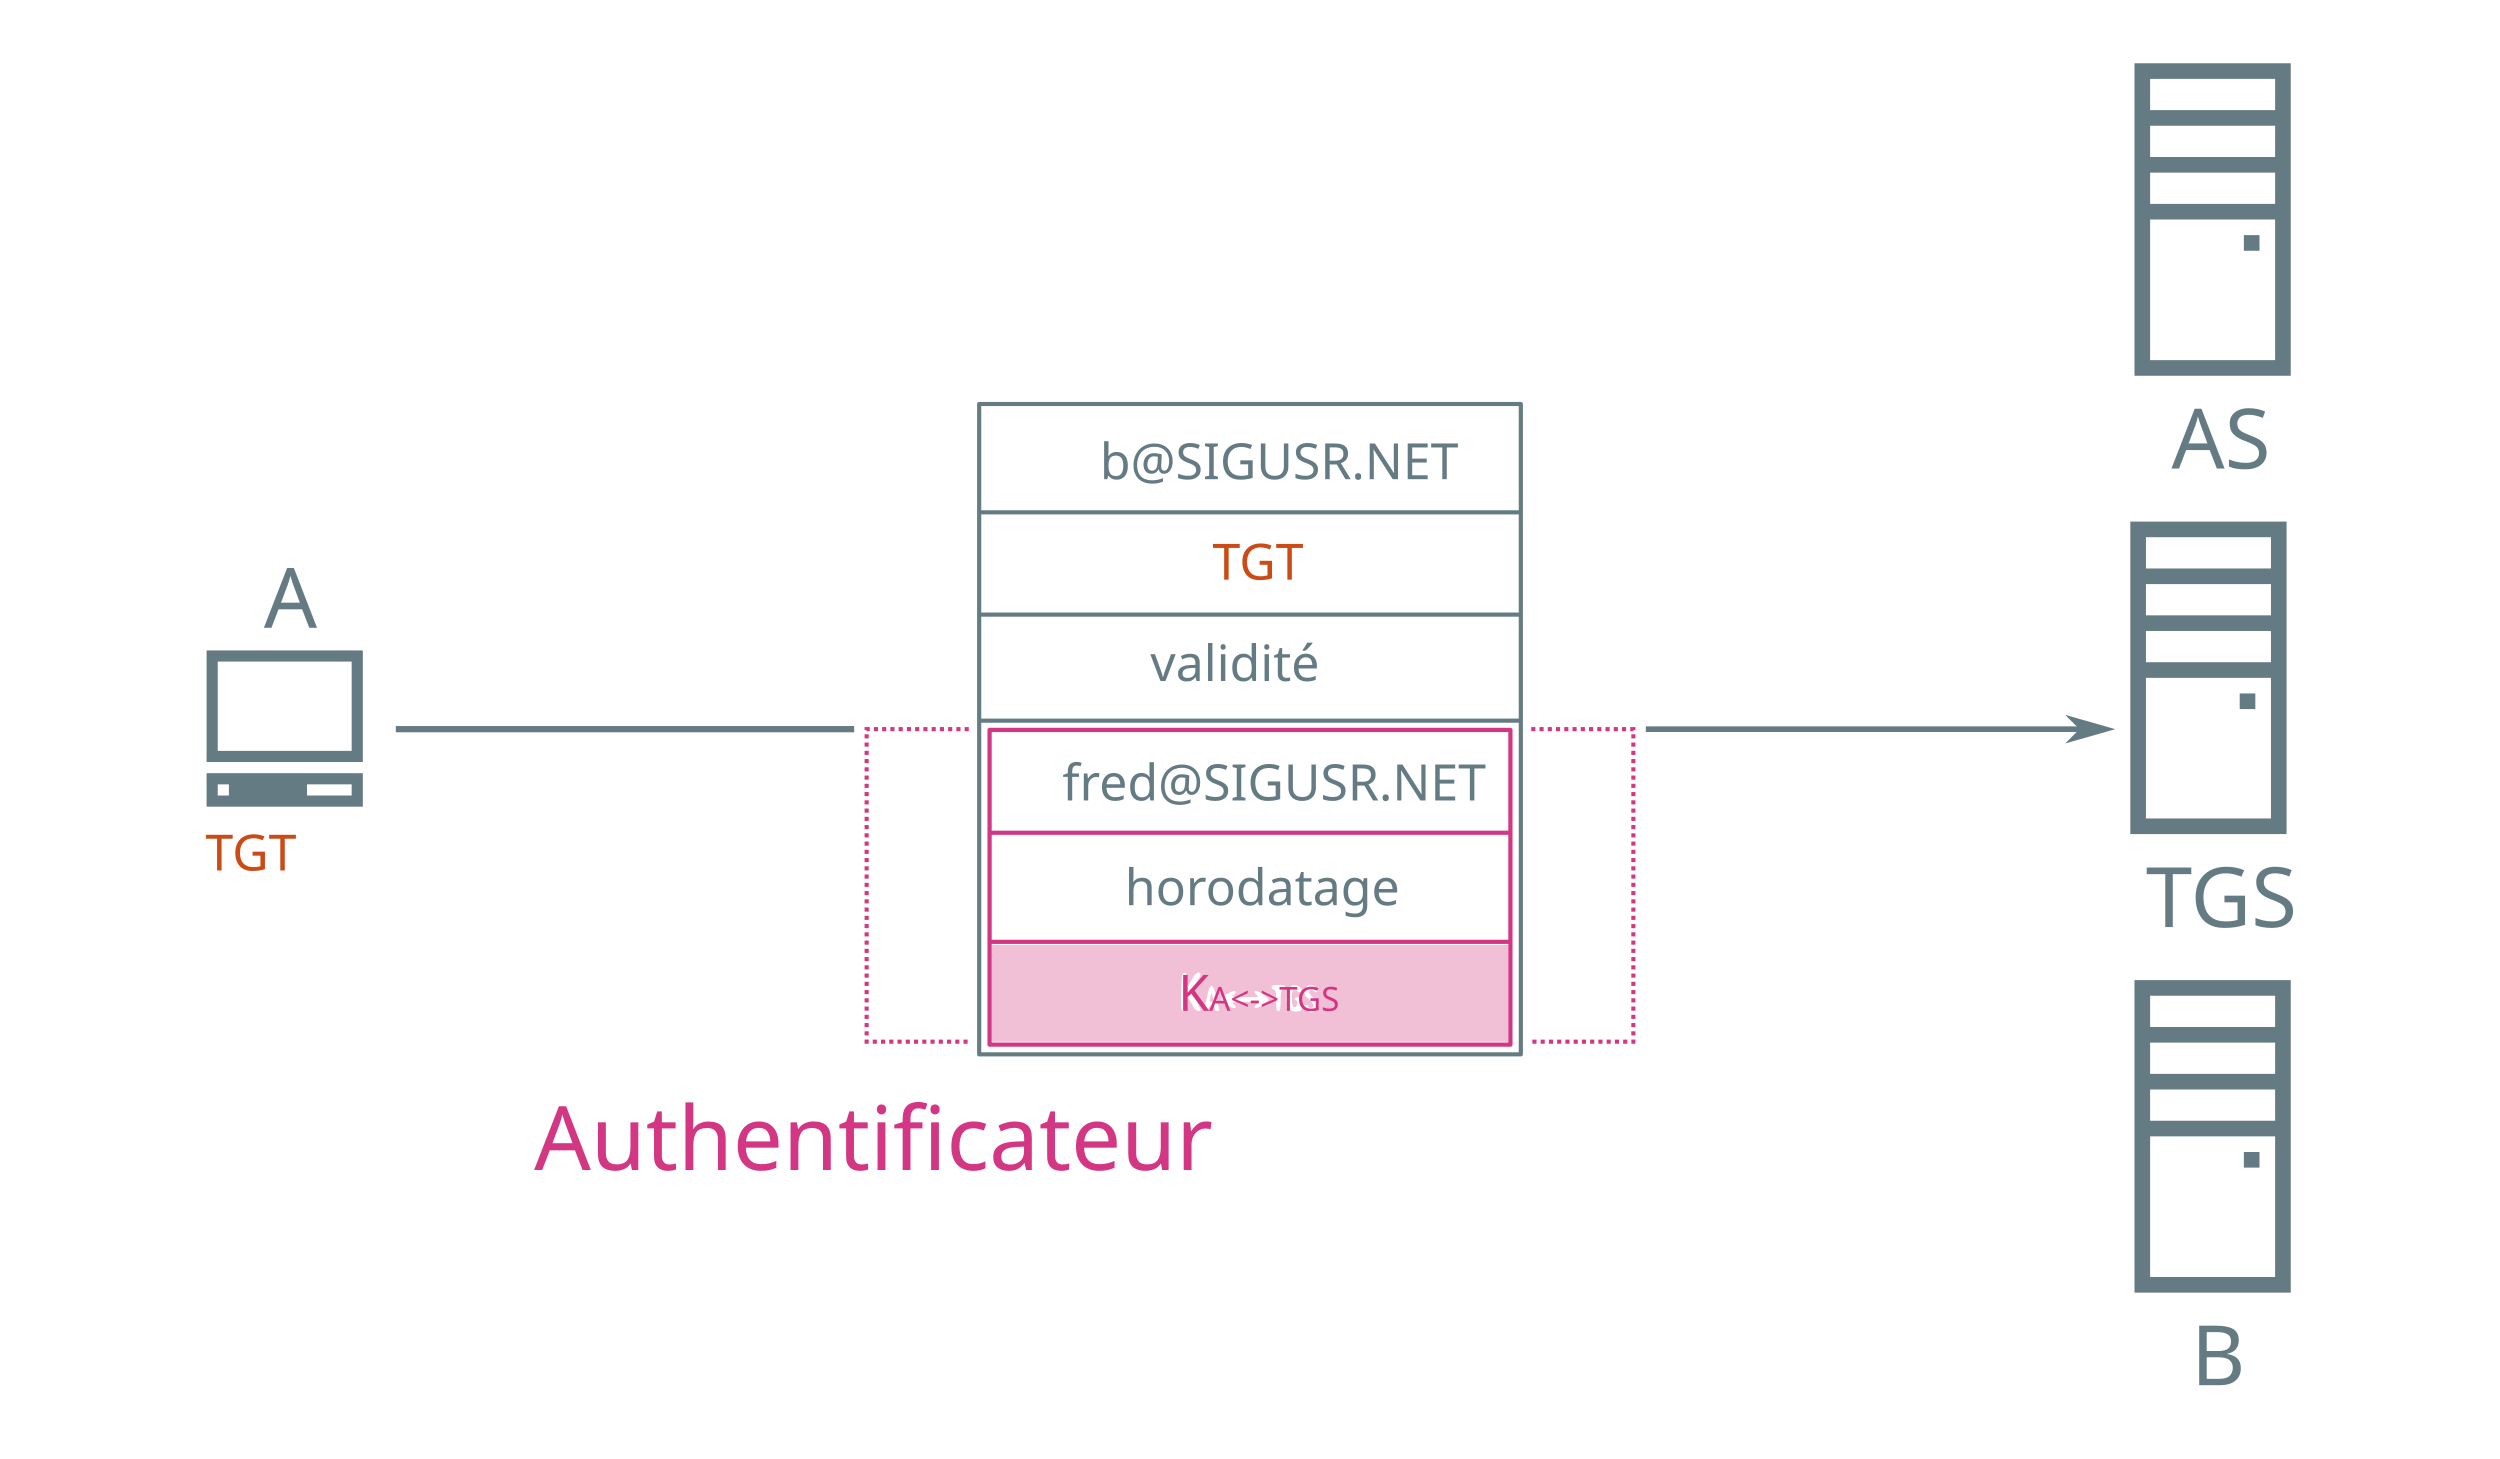
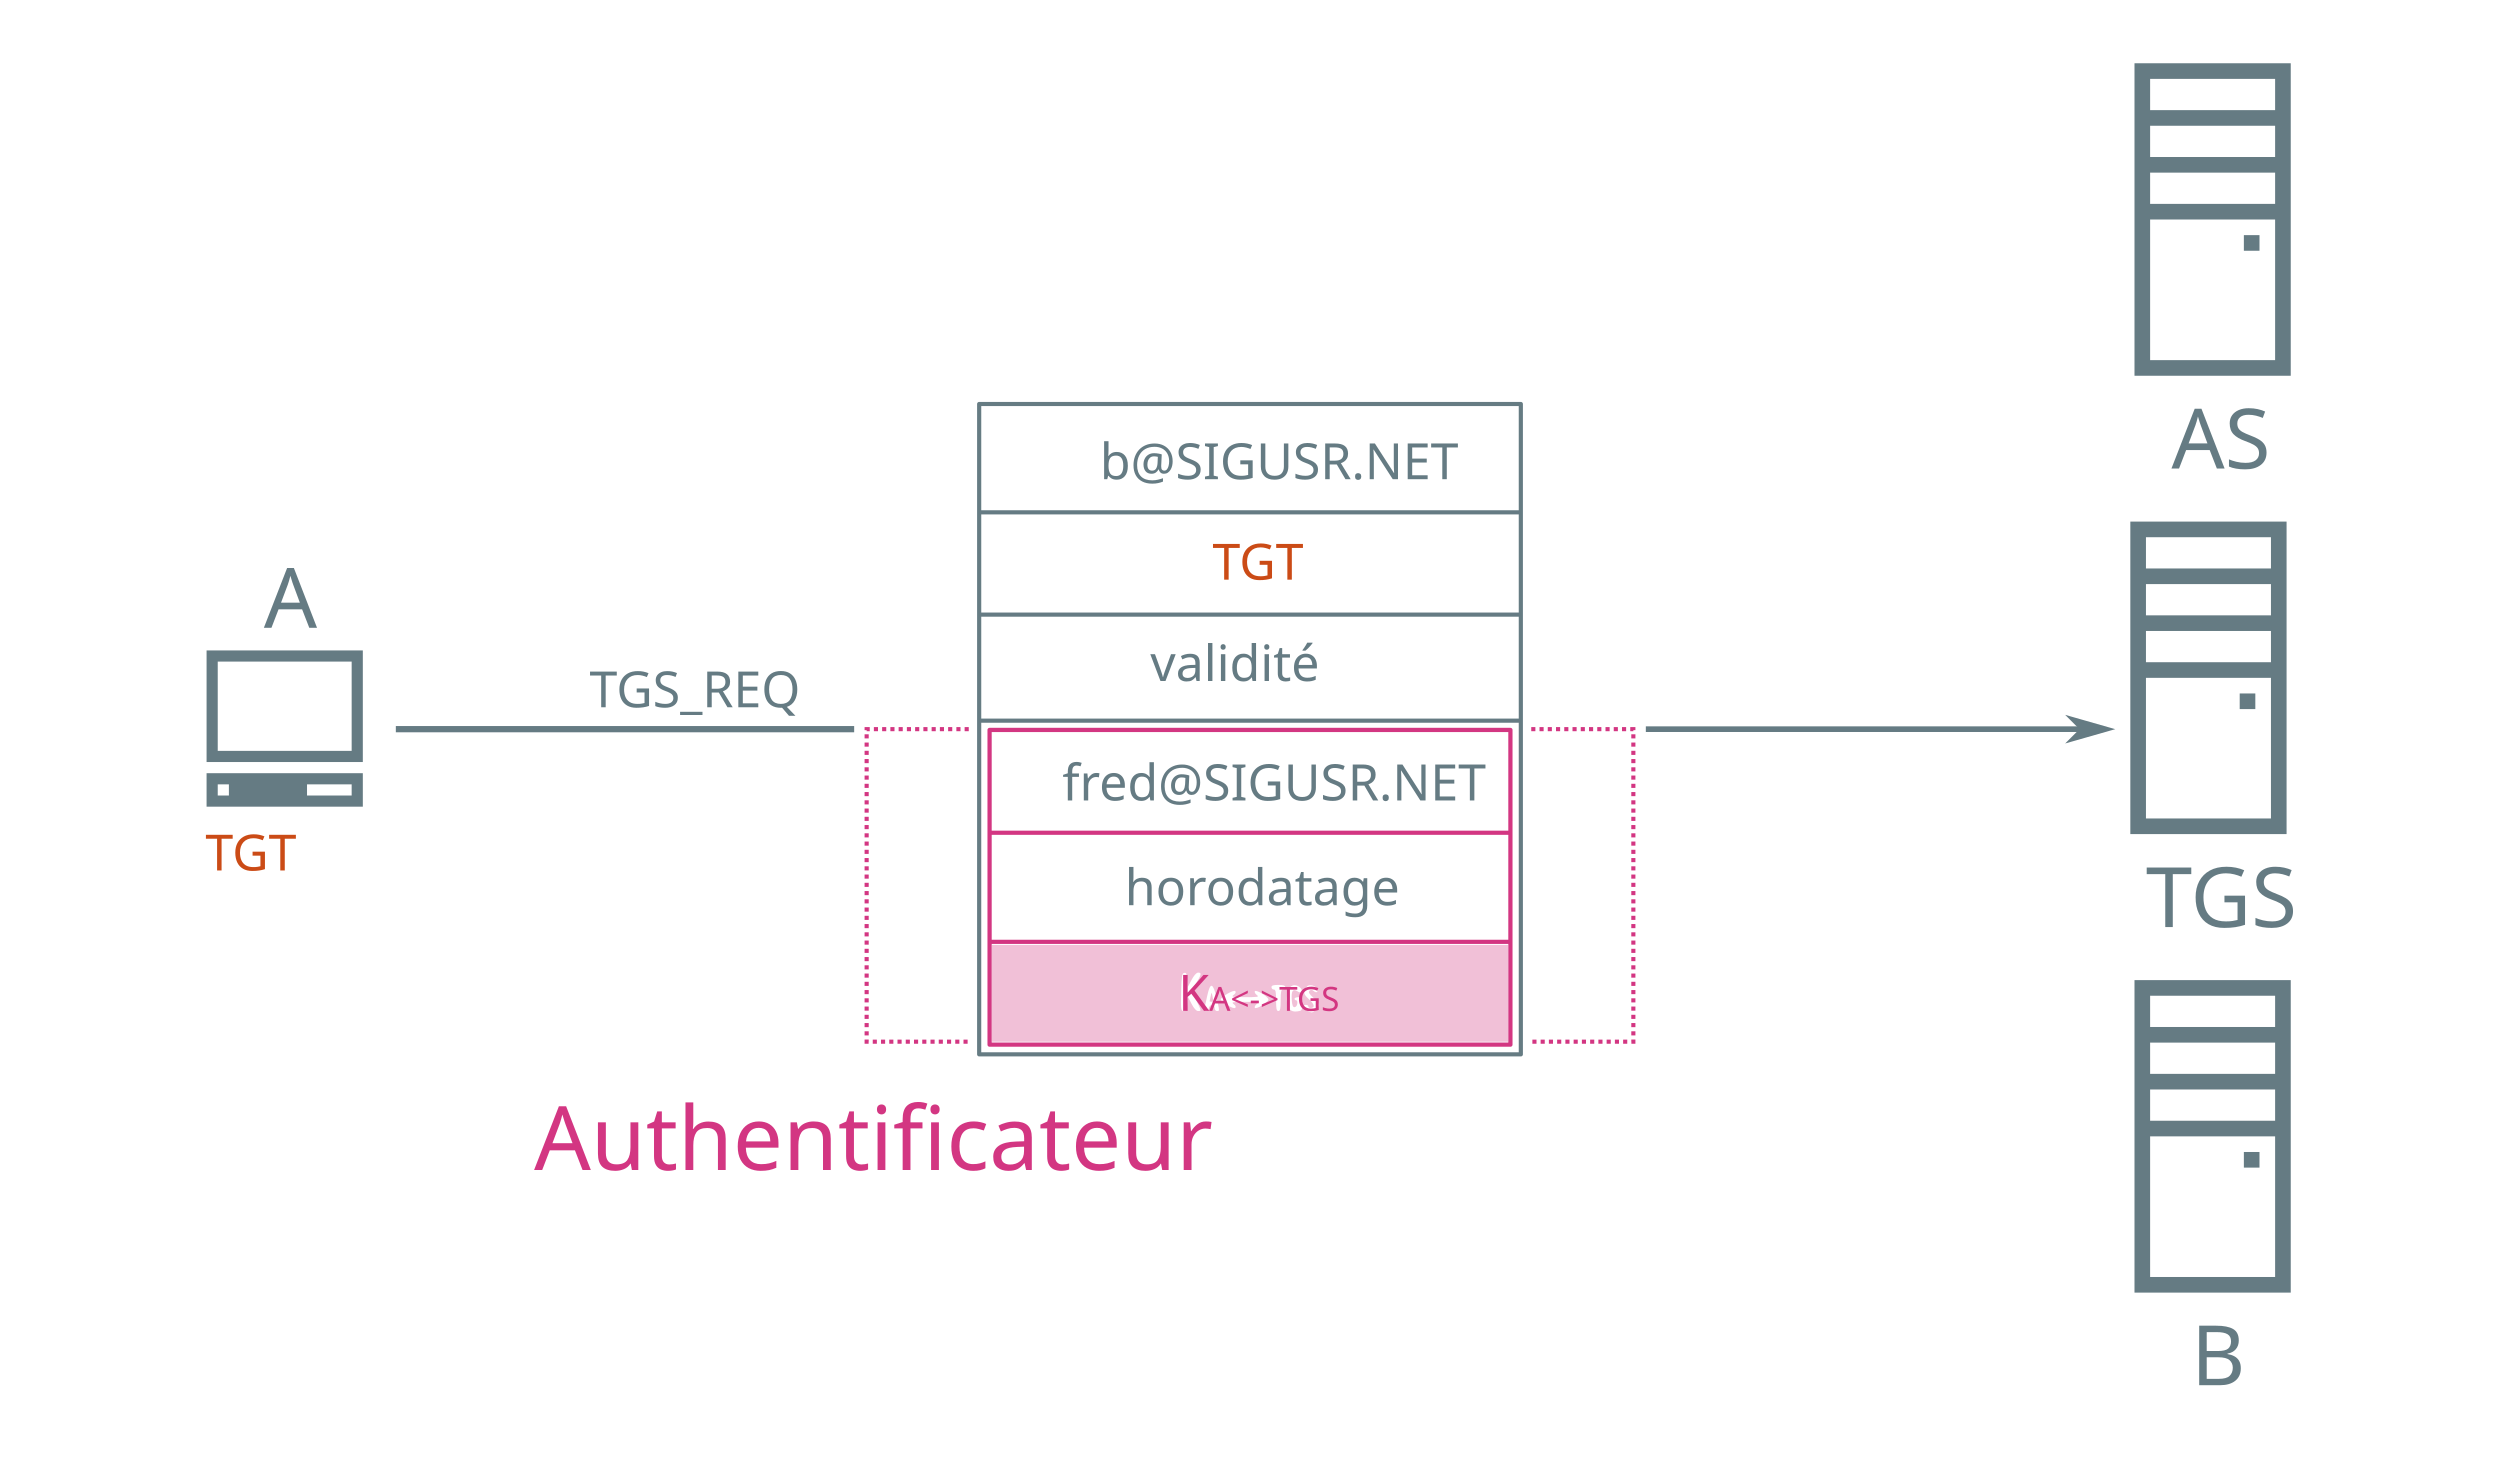
<svg xmlns="http://www.w3.org/2000/svg" width="1200" height="700" viewBox="0 0 1200 700" version="1.1" id="svg5">
  <defs id="defs5">
    <marker style="overflow:visible;" id="Arrow1Mend" refX="0.0" refY="0.0" orient="auto">
      <path transform="scale(0.4) rotate(180) translate(10,0)" style="fill-rule:evenodd;fill:context-stroke;stroke:context-stroke;stroke-width:1.0pt;" d="M 0.0,0.0 L 5.0,-5.0 L -12.5,0.0 L 5.0,5.0 L 0.0,0.0 z " id="path16067" />
    </marker>
  </defs>
  <style id="style2">
        @font-face {
            font-family: 'Iosevka';
            font-display: swap;
            font-weight: 400;
            font-stretch: normal;
            font-style: normal;
            src: url('/dist/theme/fonts/Iosevka/WOFF2/Iosevka-Regular.woff2') format('woff2');
        }

        @font-face {
            font-family: 'Iosevka';
            font-display: swap;
            font-weight: 400;
            font-stretch: normal;
            font-style: italic;
            src: url('/dist/theme/fonts/Iosevka/WOFF2/Iosevka-Italic.woff2') format('woff2');
        }

        @font-face {
            font-family: 'Iosevka';
            font-display: swap;
            font-weight: 700;
            font-stretch: normal;
            font-style: normal;
            src: url('/dist/theme/fonts/Iosevka/WOFF2/Iosevka-Bold.woff2') format('woff2');
        }

        @font-face {
            font-family: 'Iosevka';
            font-display: swap;
            font-weight: 700;
            font-stretch: normal;
            font-style: italic;
            src: url('/dist/theme/fonts/Iosevka/WOFF2/Iosevka-BoldItalic.woff2') format('woff2');
        }
    </style>
  <g id="g966" transform="matrix(0.9921875,0,0,0.9921875,56.60349,347.3899)">
    <rect class="st0" height="48.594" id="XMLID_2248_" width="70.191" x="45.587" y="-32.763" style="fill:none;stroke:#657b83;stroke-width:5.399;stroke-miterlimit:10;stroke-opacity:1" />
    <path class="st1" d="M 42.887,23.93 V 40.128 H 118.478 V 23.93 Z m 10.799,10.799 h -5.399 v -5.399 h 5.399 z m 59.393,0 H 91.481 V 29.33 H 113.078 Z" id="XMLID_49_" style="fill:#657b83;fill-opacity:1;stroke-width:2.7" />
  </g>
  <g id="g977-4" transform="matrix(0.9921875,0,0,0.9921875,423.9048,551.2061)">
    <path d="m 605.382,-81.387 v 22.677 7.559 15.118 7.559 15.118 7.559 75.591 h 75.591 v -75.591 -7.559 -15.118 -7.559 -15.118 -7.559 -22.677 z m 7.559,7.559 h 60.472 v 15.118 h -60.472 z m 0,22.677 h 60.472 v 15.118 h -60.472 z m 0,22.677 h 60.472 v 15.118 h -60.472 z m 0,22.677 h 60.472 V 62.235 h -60.472 z m 45.354,7.559 v 7.559 h 7.559 V 1.762 Z" style="fill:#657b83;fill-opacity:1;stroke:none;stroke-width:0px" id="path2-7" />
  </g>
  <text xml:space="preserve" style="font-size:40px;line-height:1.25;font-family:Iosevka;-inkscape-font-specification:'Iosevka, Normal';fill:#657b83;fill-opacity:1" x="126.656" y="301.336" id="text2107">
    <tspan id="tspan2105" x="126.656" y="301.336">A</tspan>
  </text>
  <g id="g977" transform="matrix(0.9921875,0,0,0.9921875,423.9048,111.1158)">
    <path d="m 605.382,-81.387 v 22.677 7.559 15.118 7.559 15.118 7.559 75.591 h 75.591 v -75.591 -7.559 -15.118 -7.559 -15.118 -7.559 -22.677 z m 7.559,7.559 h 60.472 v 15.118 h -60.472 z m 0,22.677 h 60.472 v 15.118 h -60.472 z m 0,22.677 h 60.472 v 15.118 h -60.472 z m 0,22.677 h 60.472 V 62.235 h -60.472 z m 45.354,7.559 v 7.559 h 7.559 V 1.762 Z" style="fill:#657b83;fill-opacity:1;stroke:none;stroke-width:0px" id="path2" />
  </g>
  <text xml:space="preserve" style="font-size:40px;line-height:1.25;font-family:Iosevka;-inkscape-font-specification:'Iosevka, Normal';fill:#657b83;fill-opacity:1;stroke-width:1" x="1042.297" y="224.889" id="text7127">
    <tspan id="tspan7125" x="1042.297" y="224.889" style="stroke-width:1">AS</tspan>
  </text>
  <g id="g977-0" transform="matrix(0.9921875,0,0,0.9921875,421.9048,331.1158)">
    <path d="m 605.382,-81.387 v 22.677 7.559 15.118 7.559 15.118 7.559 75.591 h 75.591 v -75.591 -7.559 -15.118 -7.559 -15.118 -7.559 -22.677 z m 7.559,7.559 h 60.472 v 15.118 h -60.472 z m 0,22.677 h 60.472 v 15.118 h -60.472 z m 0,22.677 h 60.472 v 15.118 h -60.472 z m 0,22.677 h 60.472 V 62.235 h -60.472 z m 45.354,7.559 v 7.559 h 7.559 V 1.762 Z" style="fill:#657b83;fill-opacity:1;stroke:none;stroke-width:0px" id="path2-4" />
  </g>
  <text xml:space="preserve" style="font-size:40px;line-height:1.25;font-family:Iosevka;-inkscape-font-specification:'Iosevka, Normal';fill:#657b83;fill-opacity:1" x="1030.017" y="444.989" id="text7127-8">
    <tspan id="tspan7125-8" x="1030.017" y="444.989">TGS</tspan>
  </text>
  <text xml:space="preserve" style="font-size:40px;line-height:1.25;font-family:Iosevka;-inkscape-font-specification:'Iosevka, Normal';fill:#657b83;fill-opacity:1" x="1051.737" y="664.9" id="text9429">
    <tspan id="tspan9427" x="1051.737" y="664.9">B</tspan>
  </text>
  <text xml:space="preserve" style="font-style:normal;font-variant:normal;font-weight:normal;font-stretch:normal;font-size:24px;line-height:1.25;font-family:Iosevka;-inkscape-font-specification:'Iosevka, Normal';font-variant-ligatures:normal;font-variant-caps:normal;font-variant-numeric:normal;font-variant-east-asian:normal;fill:#657b83;fill-opacity:1;stroke:none;stroke-opacity:1" x="527.928" y="230.014" id="text8602">
    <tspan id="tspan8600" x="527.928" y="230.014">b@SIGUSR.NET</tspan>
  </text>
  <text xml:space="preserve" style="font-size:24px;line-height:1.25;font-family:Iosevka;-inkscape-font-specification:'Iosevka, Normal';fill:#cb4b16;fill-opacity:1;stroke:none;stroke-opacity:1" x="582" y="278.235" id="text25298">
    <tspan id="tspan25296" x="582" y="278.235">TGT</tspan>
  </text>
  <text xml:space="preserve" style="font-size:24px;line-height:1.25;font-family:Iosevka;-inkscape-font-specification:'Iosevka, Normal';fill:#657b83;fill-opacity:1;stroke:none;stroke-opacity:1" x="552.144" y="326.877" id="text27480">
    <tspan id="tspan27478" x="552.144" y="326.877">validité</tspan>
  </text>
  <rect style="opacity:0.996;fill:none;fill-opacity:1;stroke:#657b83;stroke-width:2;stroke-linejoin:round;stroke-miterlimit:4;stroke-dasharray:none;stroke-opacity:1" id="rect18756" width="260" height="312.162" x="470" y="193.919" />
  <path style="fill:none;stroke:#657b83;stroke-width:2;stroke-linecap:butt;stroke-linejoin:miter;stroke-miterlimit:4;stroke-dasharray:none;stroke-opacity:1" d="M 470,245.919 H 730" id="path18915" />
  <path style="fill:none;stroke:#657b83;stroke-width:2;stroke-linecap:butt;stroke-linejoin:miter;stroke-miterlimit:4;stroke-dasharray:none;stroke-opacity:1" d="M 470,295.019 H 730" id="path18915-8" />
  <path style="fill:none;stroke:#657b83;stroke-width:2;stroke-linecap:butt;stroke-linejoin:miter;stroke-miterlimit:4;stroke-dasharray:none;stroke-opacity:1" d="M 470,345.919 H 730" id="path18915-6" />
  <rect style="opacity:0.996;fill:none;stroke:#d33682;stroke-width:2.037;stroke-linejoin:round;stroke-miterlimit:4;stroke-dasharray:none;stroke-dashoffset:0;stroke-opacity:1" id="rect7140" width="250" height="151.046" x="475" y="350.377" />
  <text xml:space="preserve" style="font-style:normal;font-variant:normal;font-weight:normal;font-stretch:normal;font-size:24.084px;line-height:1.25;font-family:Iosevka;-inkscape-font-specification:'Iosevka, Normal';font-variant-ligatures:normal;font-variant-caps:normal;font-variant-numeric:normal;font-variant-east-asian:normal;fill:#657b83;fill-opacity:1;stroke:none;stroke-width:1.003;stroke-opacity:1" x="511.703" y="382.874" id="text8602-4" transform="scale(0.9965314,1.003481)">
    <tspan id="tspan8600-8" x="511.703" y="382.874" style="stroke-width:1.003">fred@SIGUSR.NET</tspan>
  </text>
  <text xml:space="preserve" style="font-size:24.084px;line-height:1.25;font-family:Iosevka;-inkscape-font-specification:'Iosevka, Normal';fill:#657b83;fill-opacity:1;stroke:none;stroke-width:1.003;stroke-opacity:1" x="541.783" y="432.977" id="text23706" transform="scale(0.9965314,1.003481)">
    <tspan x="541.783" y="432.977" id="tspan23708" style="stroke-width:1.003">horodatage</tspan>
  </text>
  <text xml:space="preserve" style="font-size:24.084px;line-height:1.25;font-family:Iosevka;-inkscape-font-specification:'Iosevka, Normal';fill:#d33682;fill-opacity:1;stroke-width:1.003" x="567.552" y="483.538" id="text7716" transform="scale(0.9965314,1.003481)">
    <tspan id="tspan7714" x="567.552" y="483.538" style="stroke-width:1.003;fill:#d33682;fill-opacity:1">K<tspan style="font-size:16px;fill:#d33682;fill-opacity:1" id="tspan35973">A&lt;-&gt;TGS</tspan>
    </tspan>
  </text>
  <path style="fill:none;stroke:#d33682;stroke-width:2.007;stroke-linecap:butt;stroke-linejoin:miter;stroke-miterlimit:4;stroke-dasharray:none;stroke-opacity:1" d="M 475,399.719 H 725" id="path11155" />
  <path style="fill:none;stroke:#d33682;stroke-width:2.007;stroke-linecap:butt;stroke-linejoin:miter;stroke-miterlimit:4;stroke-dasharray:none;stroke-opacity:1" d="M 475,452.082 H 725" id="path11155-8" />
  <path style="fill:none;stroke:#657b83;stroke-width:3;stroke-linecap:butt;stroke-linejoin:miter;stroke-miterlimit:4;stroke-dasharray:none;stroke-opacity:1" d="M 190,350 H 410" id="path15909" />
  <path style="fill:none;stroke:#657b83;stroke-width:2.708;stroke-linecap:butt;stroke-linejoin:miter;stroke-miterlimit:4;stroke-dasharray:none;stroke-opacity:1;marker-end:url(#Arrow1Mend)" d="m 790,350 h 220" id="path15911" />
  <path style="fill:none;stroke:#d33682;stroke-width:1.98;stroke-linecap:butt;stroke-linejoin:miter;stroke-miterlimit:4;stroke-dasharray:1.98, 1.98;stroke-dashoffset:0;stroke-opacity:1" d="M 465,349.99 H 415.99 V 500.01 H 465" id="path951-4" />
  <path style="fill:none;stroke:#d33682;stroke-width:1.98;stroke-linecap:butt;stroke-linejoin:miter;stroke-miterlimit:4;stroke-dasharray:1.98, 1.98;stroke-dashoffset:0;stroke-opacity:1" d="m 735,349.99 h 49.01 V 500.01 H 735" id="path951-4-4" />
  <text xml:space="preserve" style="font-size:42.667px;line-height:1.25;font-family:Iosevka;-inkscape-font-specification:'Iosevka, Normal';fill:#d33682;fill-opacity:1;stroke:none;stroke-opacity:1" x="256.373" y="561.589" id="text1782">
    <tspan id="tspan1780" x="256.373" y="561.589">Authentificateur</tspan>
  </text>
  <path style="opacity:0.996;fill:#d33682;fill-opacity:0.314;stroke-width:1.475;stroke-linejoin:round" d="m 476.075,476.813 v -23.232 h 123.905 123.905 v 23.232 23.232 H 599.98 476.075 Z m 148.981,5.079 c 0,-2.959 -0.157,-3.235 -1.844,-3.235 -1.014,0 -1.844,0.332 -1.844,0.738 0,0.406 0.355,0.738 0.789,0.738 0.434,0 0.683,0.747 0.553,1.659 -0.13,0.913 -0.734,1.659 -1.342,1.659 -0.801,0 -1.169,-0.994 -1.335,-3.606 -0.268,-4.228 0.513,-5.402 2.69,-4.042 0.841,0.525 1.717,0.766 1.948,0.535 0.865,-0.865 -0.583,-2.873 -2.402,-3.33 -2.768,-0.695 -4.588,1.872 -4.588,6.468 0,4.532 1.652,6.491 5.051,5.992 2.202,-0.323 2.324,-0.511 2.324,-3.576 z m 6.638,2.665 c 2.038,-2.038 1.879,-2.75 -1.252,-5.618 -2.063,-1.889 -2.52,-2.706 -1.875,-3.35 0.645,-0.645 1.134,-0.619 2.008,0.107 1.476,1.225 2.419,0.331 1.387,-1.315 -0.87,-1.388 -3.133,-1.94 -4.409,-1.075 -0.452,0.307 -1.06,1.318 -1.35,2.247 -0.424,1.357 0.008,2.18 2.193,4.182 2.62,2.4 2.898,4.085 0.673,4.085 -0.585,0 -1.063,-0.332 -1.063,-0.738 0,-0.406 -0.498,-0.738 -1.106,-0.738 -2.654,0 -0.119,3.326 2.766,3.629 0.304,0.032 1.217,-0.606 2.028,-1.417 z m -61.807,-2.766 0.226,-3.503 1.805,3.503 c 1.141,2.214 2.294,3.503 3.133,3.503 1.72,0 1.718,-0.006 -0.919,-5.231 l -2.247,-4.451 2.247,-3.652 c 2.585,-4.201 2.754,-5.105 0.955,-5.105 -0.789,0 -2.009,1.358 -3.135,3.489 l -1.843,3.489 -0.227,-3.534 c -0.183,-2.857 -0.466,-3.489 -1.475,-3.295 -1.078,0.207 -1.277,1.472 -1.455,9.265 -0.197,8.567 -0.133,9.026 1.25,9.026 1.215,0 1.495,-0.582 1.684,-3.503 z m 10.394,2.028 c 0.212,-0.811 0.915,-1.475 1.561,-1.475 0.684,0 1.175,0.617 1.175,1.475 0,0.819 0.492,1.475 1.106,1.475 1.341,0 1.348,0.193 -0.242,-6.638 -1.613,-6.929 -2.946,-7.271 -4.305,-1.106 -0.537,2.434 -1.15,5.172 -1.363,6.085 -0.495,2.121 1.514,2.3 2.067,0.184 z m 34.45,-3.688 c 0,-4.097 0.228,-5.163 1.106,-5.163 0.608,0 1.106,-0.498 1.106,-1.106 0,-0.819 -0.86,-1.106 -3.319,-1.106 -2.458,0 -3.319,0.287 -3.319,1.106 0,0.608 0.498,1.106 1.106,1.106 0.878,0 1.106,1.065 1.106,5.163 0,4.097 0.228,5.163 1.106,5.163 0.878,0 1.106,-1.065 1.106,-5.163 z m -22.534,1.87 c -1.297,-0.981 -0.764,-1.088 5.528,-1.109 5.99,-0.02 6.775,0.114 5.614,0.963 -0.742,0.542 -1.22,1.366 -1.063,1.829 0.384,1.133 6.555,-2.559 6.555,-3.922 0,-1.363 -6.171,-5.055 -6.555,-3.922 -0.157,0.464 0.321,1.287 1.063,1.829 1.16,0.848 0.376,0.983 -5.614,0.963 -6.292,-0.021 -6.825,-0.128 -5.528,-1.109 0.91,-0.688 1.178,-1.343 0.732,-1.789 -0.784,-0.784 -6.951,2.789 -6.951,4.028 0,1.239 6.167,4.812 6.951,4.028 0.446,-0.446 0.178,-1.1 -0.732,-1.789 z" id="path910" />
  <path style="opacity:0.996;fill:#d33682;fill-opacity:0.314;stroke-width:0.522;stroke-linejoin:round" d="m 580.641,480.508 c 0.068,-0.179 0.276,-1.177 0.461,-2.218 0.185,-1.041 0.39,-1.839 0.455,-1.774 0.15,0.15 0.82,3.258 0.832,3.862 0.007,0.352 -0.206,0.456 -0.931,0.456 -0.645,0 -0.902,-0.103 -0.817,-0.326 z" id="path949" />
  <g id="g847" transform="translate(-1.392,-2.168)">
    <text xml:space="preserve" style="font-size:24px;line-height:1.25;font-family:Iosevka;-inkscape-font-specification:'Iosevka, Normal';fill:#cb4b16;fill-opacity:1" x="100" y="420" id="text4889">
      <tspan id="tspan4887" x="100" y="420">TGT</tspan>
    </text>
  </g>
+   <g id="g868" transform="translate(-281.1681,255)">
+     <text xml:space="preserve" style="font-size:24px;line-height:1.25;font-family:Iosevka;-inkscape-font-specification:'Iosevka, Normal';fill:#657b83;fill-opacity:1" x="564.144" y="84.5" id="text23677">
+       <tspan id="tspan23675" x="564.144" y="84.5">TGS_REQ</tspan>
+     </text>
+   </g>
</svg>
